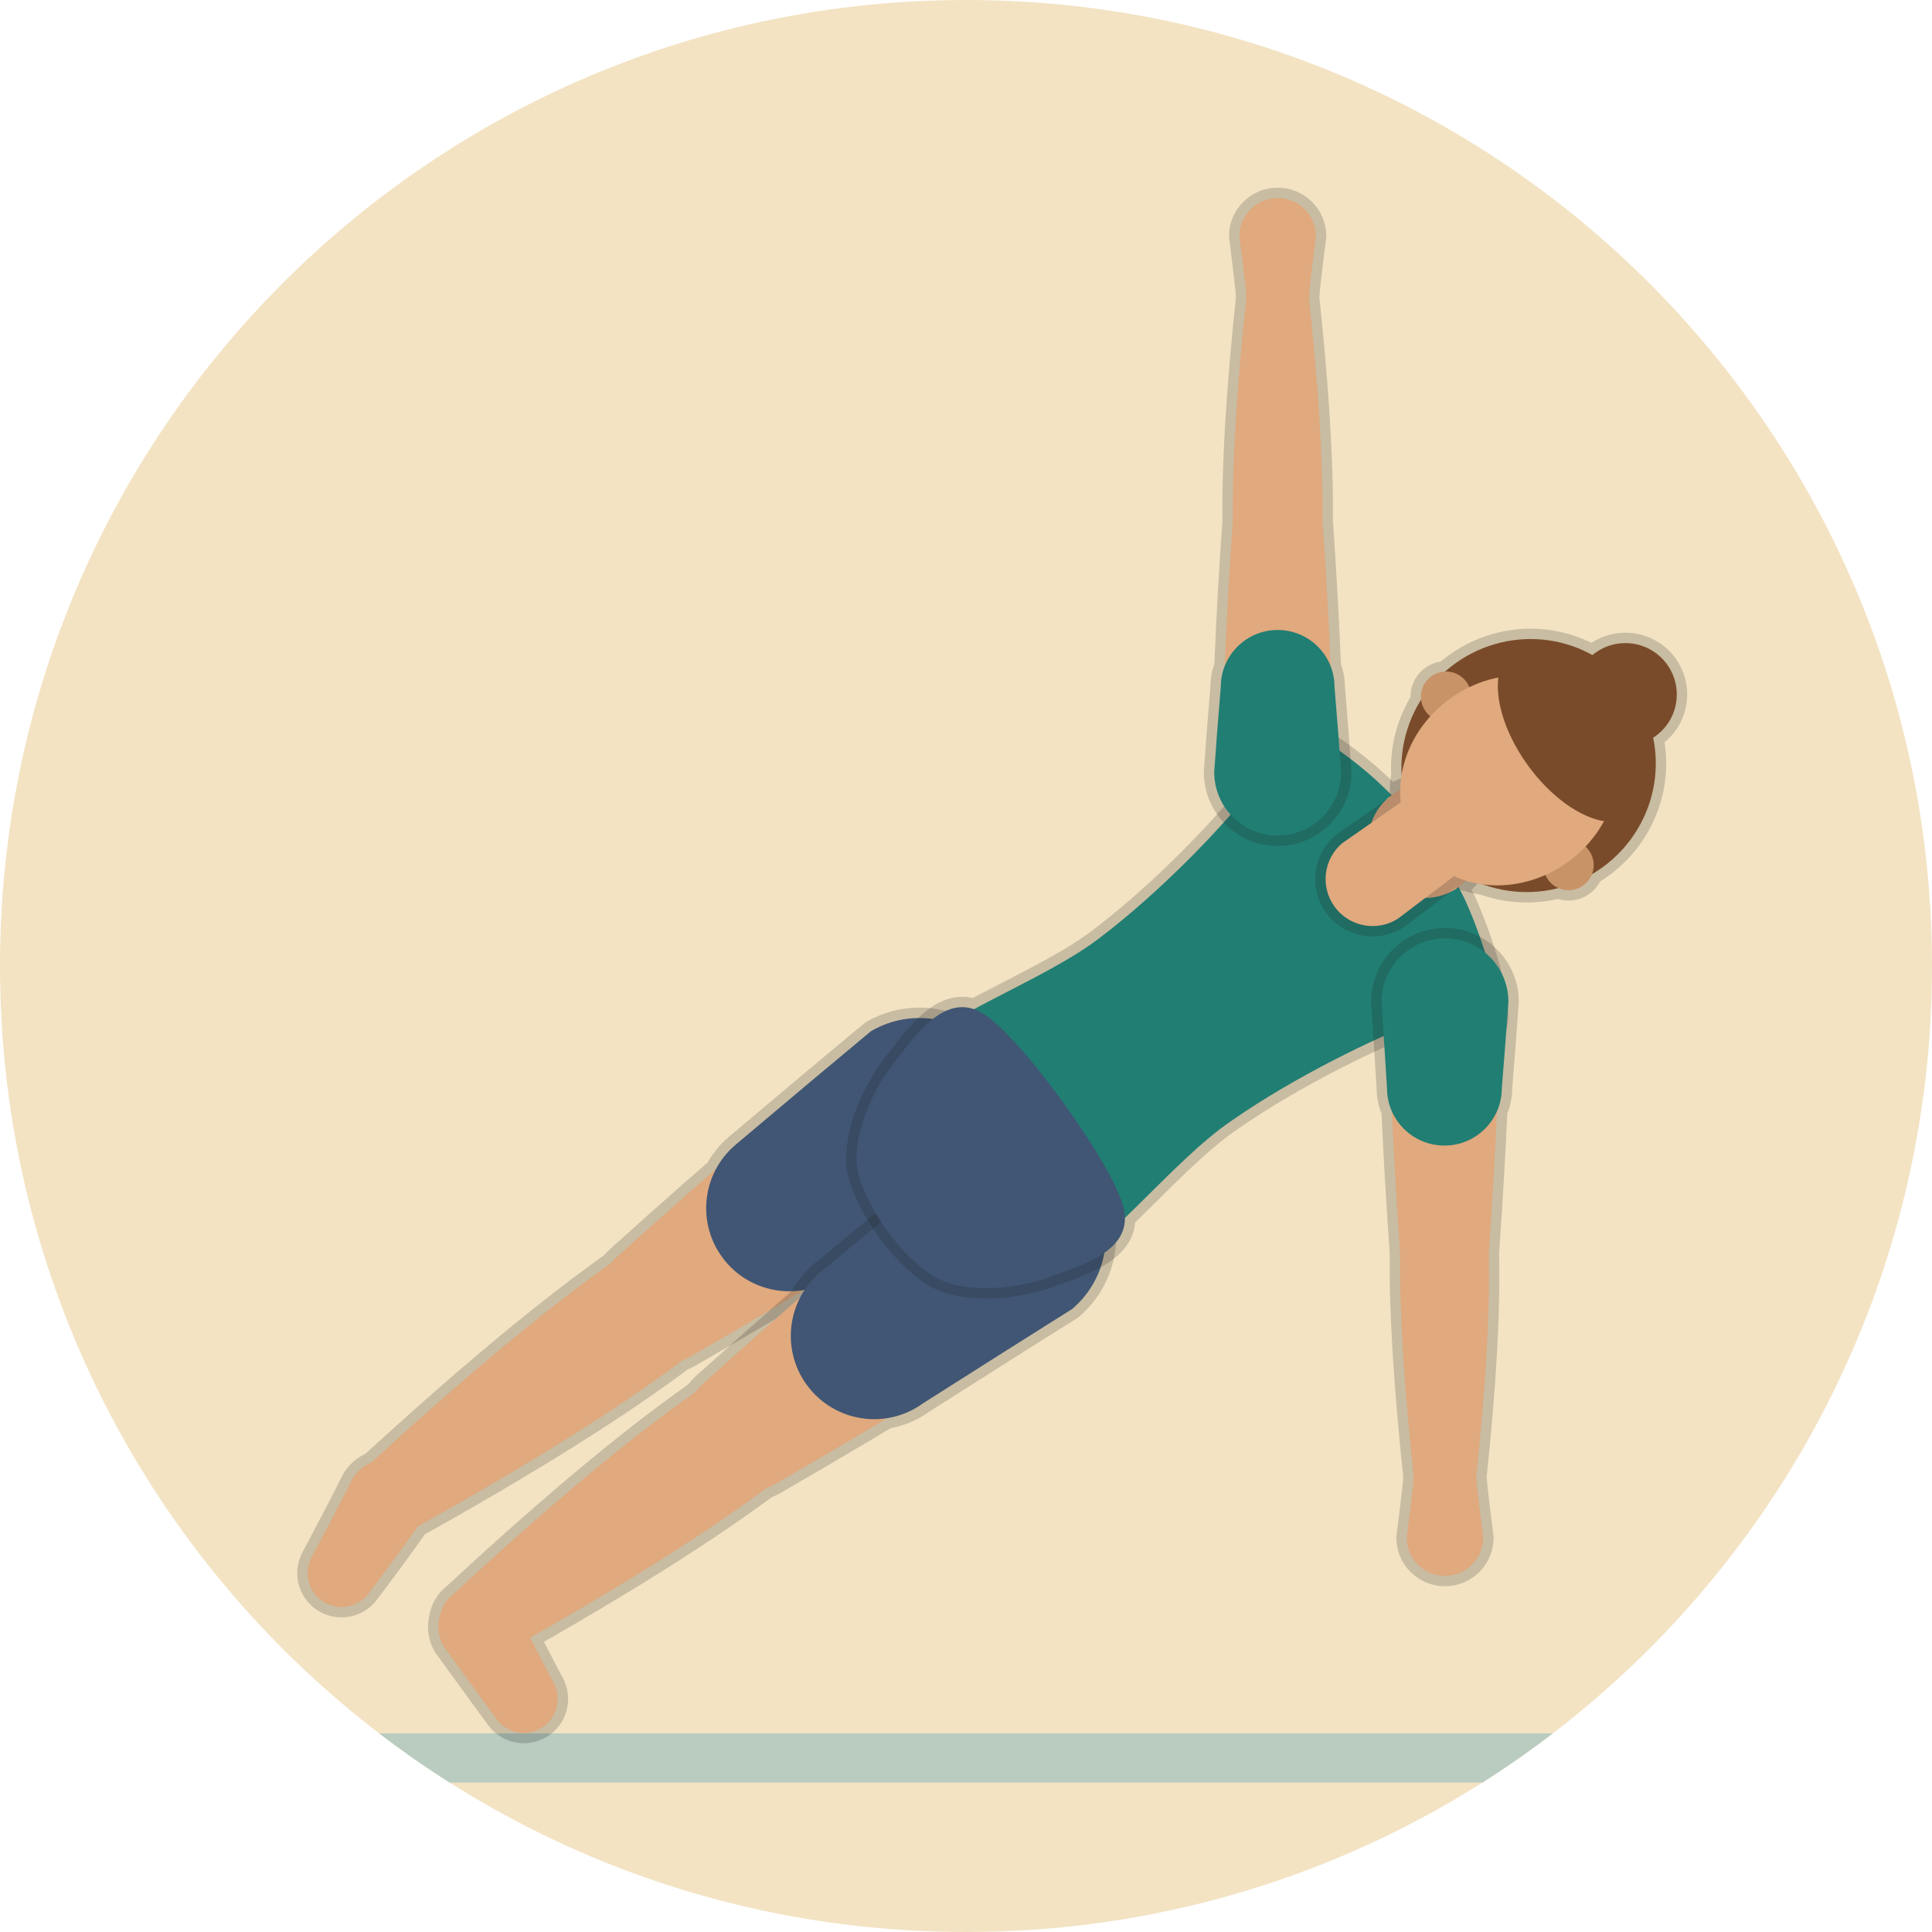
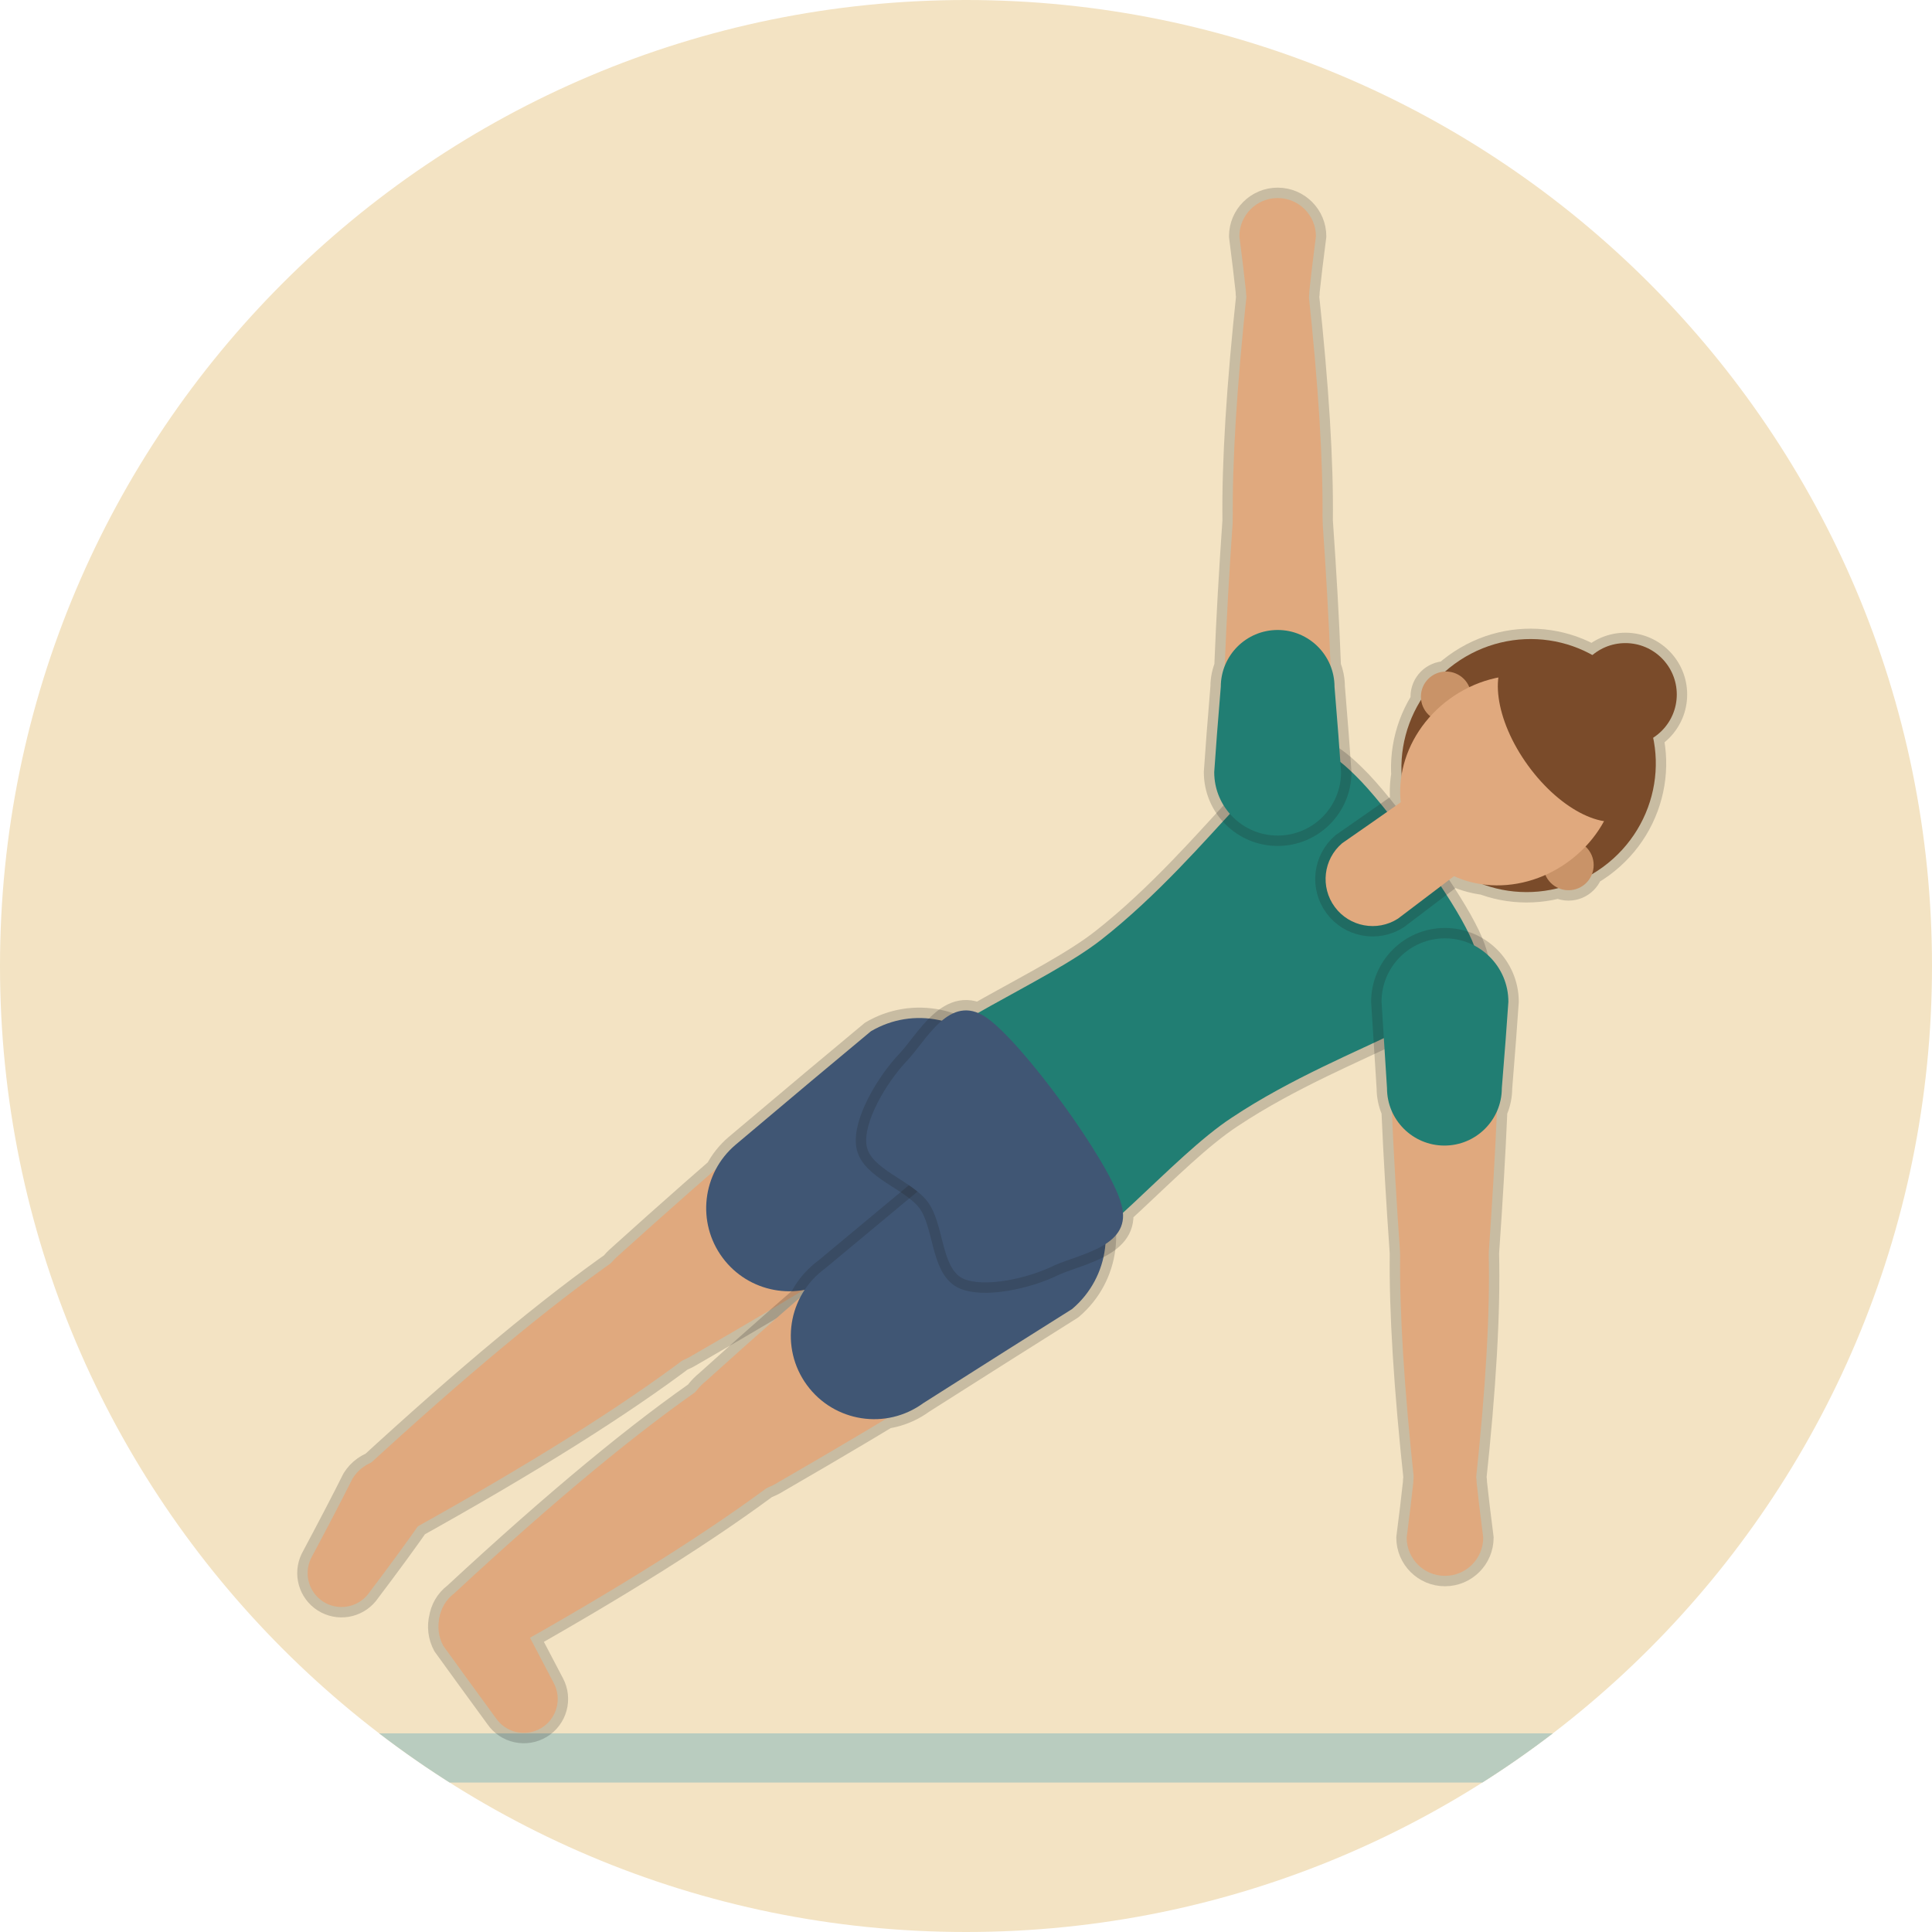
<svg xmlns="http://www.w3.org/2000/svg" viewBox="0 0 200 200" width="400" height="400" role="img" aria-label="Figure in a side plank on one straight arm with the other arm reaching up.">
  <circle cx="100" cy="100" r="100" fill="#F3E3C3" />
  <clipPath id="c1hefb8l">
    <circle cx="100" cy="100" r="100" />
  </clipPath>
  <g clip-path="url(#c1hefb8l)">
    <g transform="translate(100.0 180.0) scale(1.132)">
      <rect x="-70.795" y="-0.5" width="141.591" height="4.5" rx="2.2" fill="#B9CCBF" />
      <g>
        <path d="M-31.9 -43.9Q-41.2 -37.4 -55.0 -24.7A3.5 3.5 0 0 0 -50.9 -19.0Q-34.5 -28.1 -25.4 -35.0A5.5 5.5 0 0 0 -31.9 -43.9ZM-8.3 -64.2Q-17.6 -57.0 -32.0 -44.0A5.7 5.7 0 0 0 -25.3 -34.9Q-8.6 -44.5 1.1 -51.2A8.0 8.0 0 0 0 -8.3 -64.2ZM-8.7 -64.7Q-13.4 -60.8 -21.1 -54.3A7.6 7.6 0 0 0 -12.1 -42.1Q-3.7 -47.4 1.5 -50.7A8.7 8.7 0 0 0 -8.7 -64.7ZM-56.1 -23.8Q-57.5 -21.0 -59.9 -16.5A3.1 3.1 0 0 0 -54.7 -13.2Q-51.6 -17.3 -49.8 -19.9A3.7 3.7 0 0 0 -56.1 -23.8Z" fill="#1E1F1D" stroke="#1E1F1D" stroke-width="1.9" stroke-linejoin="round" opacity="0.2" />
        <path d="M-31.9 -43.9Q-41.2 -37.4 -55.0 -24.7A3.5 3.5 0 0 0 -50.9 -19.0Q-34.5 -28.1 -25.4 -35.0A5.5 5.5 0 0 0 -31.9 -43.9Z" fill="#E0A97E" />
        <path d="M-8.3 -64.2Q-17.6 -57.0 -32.0 -44.0A5.7 5.7 0 0 0 -25.3 -34.9Q-8.6 -44.5 1.1 -51.2A8.0 8.0 0 0 0 -8.3 -64.2Z" fill="#E0A97E" />
        <path d="M-8.7 -64.7Q-13.4 -60.8 -21.1 -54.3A7.6 7.6 0 0 0 -12.1 -42.1Q-3.7 -47.4 1.5 -50.7A8.7 8.7 0 0 0 -8.7 -64.7Z" fill="#405674" />
        <path d="M-56.1 -23.8Q-57.5 -21.0 -59.9 -16.5A3.1 3.1 0 0 0 -54.7 -13.2Q-51.6 -17.3 -49.8 -19.9A3.7 3.7 0 0 0 -56.1 -23.8Z" fill="#E0A97E" />
      </g>
      <g>
        <path d="M-23.6 -32.5Q-33.0 -26.1 -46.8 -13.3A3.5 3.5 0 0 0 -42.6 -7.7Q-26.3 -16.8 -17.2 -23.7A5.5 5.5 0 0 0 -23.6 -32.5ZM-0.1 -52.8Q-9.4 -45.7 -23.8 -32.7A5.7 5.7 0 0 0 -17.1 -23.5Q-0.3 -33.2 9.4 -39.9A8.0 8.0 0 0 0 -0.1 -52.8ZM-0.4 -53.4Q-5.2 -49.4 -12.9 -43.0A7.6 7.6 0 0 0 -3.9 -30.7Q4.6 -36.1 9.7 -39.3A8.7 8.7 0 0 0 -0.4 -53.4ZM-47.8 -8.5Q-46.0 -6.0 -43.0 -1.9A3.1 3.1 0 0 0 -37.7 -5.1Q-40.1 -9.7 -41.6 -12.5A3.7 3.7 0 0 0 -47.8 -8.5Z" fill="#1E1F1D" stroke="#1E1F1D" stroke-width="1.9" stroke-linejoin="round" opacity="0.2" />
        <path d="M-23.6 -32.5Q-33.0 -26.1 -46.8 -13.3A3.5 3.5 0 0 0 -42.6 -7.7Q-26.3 -16.8 -17.2 -23.7A5.5 5.5 0 0 0 -23.6 -32.5Z" fill="#E0A97E" />
        <path d="M-0.1 -52.8Q-9.4 -45.7 -23.8 -32.7A5.7 5.7 0 0 0 -17.1 -23.5Q-0.3 -33.2 9.4 -39.9A8.0 8.0 0 0 0 -0.1 -52.8Z" fill="#E0A97E" />
        <path d="M-0.4 -53.4Q-5.2 -49.4 -12.9 -43.0A7.6 7.6 0 0 0 -3.9 -30.7Q4.6 -36.1 9.7 -39.3A8.7 8.7 0 0 0 -0.4 -53.4Z" fill="#405674" />
        <path d="M-47.8 -8.5Q-46.0 -6.0 -43.0 -1.9A3.1 3.1 0 0 0 -37.7 -5.1Q-40.1 -9.7 -41.6 -12.5A3.7 3.7 0 0 0 -47.8 -8.5Z" fill="#E0A97E" />
      </g>
      <g>
-         <path d="M-6.4 -61.5C-3.7 -65.6 6.9 -69.1 12.3 -73.3C17.7 -77.4 23.4 -83.3 26.0 -86.7C28.6 -90.1 25.8 -93.5 27.8 -93.5C29.8 -93.6 35.1 -90.0 38.0 -87.2C41.0 -84.4 43.8 -80.5 45.6 -76.8C47.3 -73.1 49.2 -67.0 48.5 -65.1C47.8 -63.3 45.4 -67.0 41.4 -65.6C37.4 -64.1 30.0 -60.5 24.4 -56.6C18.7 -52.8 12.1 -43.8 7.5 -42.5C2.8 -41.2 -1.2 -45.9 -3.5 -49.1C-5.8 -52.2 -9.0 -57.5 -6.4 -61.5ZM-6.6 -61.8C-4.7 -64.2 -1.9 -68.5 1.6 -66.3C5.1 -64.1 13.4 -52.6 14.4 -48.6C15.4 -44.6 10.5 -43.3 7.6 -42.2C4.8 -41.2 0.1 -40.6 -2.8 -42.2C-5.7 -43.8 -9.2 -48.6 -9.9 -51.9C-10.5 -55.1 -8.5 -59.4 -6.6 -61.8ZM42.0 -76.9A5.2 5.2 0.0 1 0 42.0 -87.3A5.2 5.2 0.0 1 0 42.0 -76.9Z" fill="#1E1F1D" stroke="#1E1F1D" stroke-width="1.9" stroke-linejoin="round" opacity="0.2" />
-         <path d="M-6.4 -61.5C-3.7 -65.6 6.9 -69.1 12.3 -73.3C17.7 -77.4 23.4 -83.3 26.0 -86.7C28.6 -90.1 25.8 -93.5 27.8 -93.5C29.8 -93.6 35.1 -90.0 38.0 -87.2C41.0 -84.4 43.8 -80.5 45.6 -76.8C47.3 -73.1 49.2 -67.0 48.5 -65.1C47.8 -63.3 45.4 -67.0 41.4 -65.6C37.4 -64.1 30.0 -60.5 24.4 -56.6C18.7 -52.8 12.1 -43.8 7.5 -42.5C2.8 -41.2 -1.2 -45.9 -3.5 -49.1C-5.8 -52.2 -9.0 -57.5 -6.4 -61.5Z" fill="#217E73" />
-         <path d="M-6.6 -61.8C-4.7 -64.2 -1.9 -68.5 1.6 -66.3C5.1 -64.1 13.4 -52.6 14.4 -48.6C15.4 -44.6 10.5 -43.3 7.6 -42.2C4.8 -41.2 0.1 -40.6 -2.8 -42.2C-5.7 -43.8 -9.2 -48.6 -9.9 -51.9C-10.5 -55.1 -8.5 -59.4 -6.6 -61.8Z" fill="#405674" />
-         <path d="M42.0 -76.9A5.2 5.2 0.0 1 0 42.0 -87.3A5.2 5.2 0.0 1 0 42.0 -76.9Z" fill="#E0A97E" />
+         <path d="M-6.0 -61.0C-3.5 -64.9 7.3 -69.1 12.4 -73.1C17.5 -77.1 21.9 -82.2 24.7 -85.2C27.5 -88.1 27.5 -90.2 29.3 -90.7C31.2 -91.1 32.9 -90.8 35.6 -88.1C38.4 -85.4 43.9 -77.7 45.7 -74.2C47.5 -70.8 47.2 -69.0 46.2 -67.5C45.2 -65.9 43.2 -66.5 39.5 -64.7C35.9 -62.9 29.7 -60.4 24.3 -56.8C18.8 -53.2 11.6 -44.2 7.1 -43.0C2.6 -41.8 -0.5 -46.7 -2.7 -49.7C-4.9 -52.7 -8.5 -57.1 -6.0 -61.0ZM-5.4 -62.0C-3.6 -63.9 -1.5 -68.2 1.8 -66.0C5.1 -63.8 13.2 -52.7 14.2 -48.9C15.3 -45.1 10.6 -44.4 8.1 -43.3C5.7 -42.1 1.6 -41.2 -0.3 -42.1C-2.3 -43.1 -2.0 -47.1 -3.5 -49.1C-5.0 -51.1 -8.8 -52.1 -9.1 -54.3C-9.4 -56.4 -7.3 -60.0 -5.4 -62.0Z" fill="#1E1F1D" stroke="#1E1F1D" stroke-width="1.9" stroke-linejoin="round" opacity="0.2" />
+         <path d="M-6.0 -61.0C-3.5 -64.9 7.3 -69.1 12.4 -73.1C17.5 -77.1 21.9 -82.2 24.7 -85.2C27.5 -88.1 27.5 -90.2 29.3 -90.7C31.2 -91.1 32.9 -90.8 35.6 -88.1C38.4 -85.4 43.9 -77.7 45.7 -74.2C47.5 -70.8 47.2 -69.0 46.2 -67.5C45.2 -65.9 43.2 -66.5 39.5 -64.7C35.9 -62.9 29.7 -60.4 24.3 -56.8C18.8 -53.2 11.6 -44.2 7.1 -43.0C2.6 -41.8 -0.5 -46.7 -2.7 -49.7C-4.9 -52.7 -8.5 -57.1 -6.0 -61.0Z" fill="#217E73" />
+         <path d="M-5.4 -62.0C-3.6 -63.9 -1.5 -68.2 1.8 -66.0C5.1 -63.8 13.2 -52.7 14.2 -48.9C15.3 -45.1 10.6 -44.4 8.1 -43.3C5.7 -42.1 1.6 -41.2 -0.3 -42.1C-2.3 -43.1 -2.0 -47.1 -3.5 -49.1C-5.0 -51.1 -8.8 -52.1 -9.1 -54.3C-9.4 -56.4 -7.3 -60.0 -5.4 -62.0Z" fill="#405674" />
      </g>
      <g>
        <path d="M33.5 -88.4Q33.6 -97.1 32.6 -111.4A4.1 4.1 0 0 0 24.4 -111.4Q23.4 -97.1 23.5 -88.4A5.0 5.0 0 0 0 33.5 -88.4ZM34.3 -88.4Q34.1 -91.4 33.7 -96.2A5.2 5.2 0 0 0 23.3 -96.2Q22.9 -91.4 22.7 -88.4A5.8 5.8 0 0 0 34.3 -88.4ZM32.6 -111.4Q32.7 -119.4 31.3 -132.4A2.8 2.8 0 0 0 25.7 -132.4Q24.3 -119.4 24.4 -111.4A4.1 4.1 0 0 0 32.6 -111.4ZM31.4 -132.4Q31.6 -134.3 32.0 -137.4A3.5 3.5 0 0 0 25.0 -137.4Q25.4 -134.3 25.6 -132.4A2.9 2.9 0 0 0 31.4 -132.4Z" fill="#1E1F1D" stroke="#1E1F1D" stroke-width="1.9" stroke-linejoin="round" opacity="0.2" />
        <path d="M33.5 -88.4Q33.6 -97.1 32.6 -111.4A4.1 4.1 0 0 0 24.4 -111.4Q23.4 -97.1 23.5 -88.4A5.0 5.0 0 0 0 33.5 -88.4Z" fill="#E0A97E" />
        <path d="M34.3 -88.4Q34.1 -91.4 33.7 -96.2A5.2 5.2 0 0 0 23.3 -96.2Q22.9 -91.4 22.7 -88.4A5.8 5.8 0 0 0 34.3 -88.4Z" fill="#217E73" />
        <path d="M32.6 -111.4Q32.7 -119.4 31.3 -132.4A2.8 2.8 0 0 0 25.7 -132.4Q24.3 -119.4 24.4 -111.4A4.1 4.1 0 0 0 32.6 -111.4Z" fill="#E0A97E" />
        <path d="M31.4 -132.4Q31.6 -134.3 32.0 -137.4A3.5 3.5 0 0 0 25.0 -137.4Q25.4 -134.3 25.6 -132.4A2.9 2.9 0 0 0 31.4 -132.4Z" fill="#E0A97E" />
      </g>
      <g>
        <path d="M38.7 -67.4Q38.7 -58.6 39.7 -44.4A4.1 4.1 0 0 0 47.8 -44.4Q48.8 -58.6 48.8 -67.4A5.0 5.0 0 0 0 38.7 -67.4ZM38.0 -67.4Q38.2 -64.4 38.5 -59.5A5.2 5.2 0 0 0 49.0 -59.5Q49.4 -64.4 49.6 -67.4A5.8 5.8 0 0 0 38.0 -67.4ZM39.7 -44.4Q39.6 -36.4 41.0 -23.4A2.8 2.8 0 0 0 46.6 -23.4Q48.0 -36.4 47.8 -44.4A4.1 4.1 0 0 0 39.7 -44.4ZM40.9 -23.4Q40.7 -21.5 40.3 -18.4A3.5 3.5 0 0 0 47.3 -18.4Q46.9 -21.5 46.7 -23.4A2.9 2.9 0 0 0 40.9 -23.4Z" fill="#1E1F1D" stroke="#1E1F1D" stroke-width="1.9" stroke-linejoin="round" opacity="0.2" />
        <path d="M38.7 -67.4Q38.7 -58.6 39.7 -44.4A4.1 4.1 0 0 0 47.8 -44.4Q48.8 -58.6 48.8 -67.4A5.0 5.0 0 0 0 38.7 -67.4Z" fill="#E0A97E" />
        <path d="M38.0 -67.4Q38.2 -64.4 38.5 -59.5A5.2 5.2 0 0 0 49.0 -59.5Q49.4 -64.4 49.6 -67.4A5.8 5.8 0 0 0 38.0 -67.4Z" fill="#217E73" />
        <path d="M39.7 -44.4Q39.6 -36.4 41.0 -23.4A2.8 2.8 0 0 0 46.6 -23.4Q48.0 -36.4 47.8 -44.4A4.1 4.1 0 0 0 39.7 -44.4Z" fill="#E0A97E" />
        <path d="M40.9 -23.4Q40.7 -21.5 40.3 -18.4A3.5 3.5 0 0 0 47.3 -18.4Q46.9 -21.5 46.7 -23.4A2.9 2.9 0 0 0 40.9 -23.4Z" fill="#E0A97E" />
      </g>
      <g>
        <path d="M39.5 -75.0Q44.5 -78.8 52.6 -84.9A4.0 4.0 0 0 0 47.9 -91.4Q39.6 -85.5 34.4 -81.9A4.3 4.3 0 0 0 39.5 -75.0ZM60.3 -90.8A4.7 4.7 0.0 1 0 60.3 -100.2A4.7 4.7 0.0 1 0 60.3 -90.8ZM42.0 -82.1A11.5 11.7 54.0 1 0 60.9 -95.9A11.5 11.7 54.0 1 0 42.0 -82.1ZM55.1 -77.6A2.3 2.3 0.0 1 0 55.1 -82.2A2.3 2.3 0.0 1 0 55.1 -77.6ZM43.9 -93.0A2.3 2.3 0.0 1 0 43.9 -97.6A2.3 2.3 0.0 1 0 43.9 -93.0ZM41.3 -81.6A9.2 10.3 54.0 1 0 58.0 -93.7A9.2 10.3 54.0 1 0 41.3 -81.6ZM51.4 -89.0A9.3 5.0 54.0 1 0 59.5 -94.9A9.3 5.0 54.0 1 0 51.4 -89.0Z" fill="#1E1F1D" stroke="#1E1F1D" stroke-width="1.9" stroke-linejoin="round" opacity="0.2" />
        <path d="M39.5 -75.0Q44.5 -78.8 52.6 -84.9A4.0 4.0 0 0 0 47.9 -91.4Q39.6 -85.5 34.4 -81.9A4.3 4.3 0 0 0 39.5 -75.0Z" fill="#E0A97E" />
        <path d="M60.3 -90.8A4.7 4.7 0.0 1 0 60.3 -100.2A4.7 4.7 0.0 1 0 60.3 -90.8Z" fill="#7A4B2A" />
        <path d="M42.0 -82.1A11.5 11.7 54.0 1 0 60.9 -95.9A11.5 11.7 54.0 1 0 42.0 -82.1Z" fill="#7A4B2A" />
        <path d="M55.1 -77.6A2.3 2.3 0.0 1 0 55.1 -82.2A2.3 2.3 0.0 1 0 55.1 -77.6Z" fill="#C99368" />
        <path d="M43.9 -93.0A2.3 2.3 0.0 1 0 43.9 -97.6A2.3 2.3 0.0 1 0 43.9 -93.0Z" fill="#C99368" />
        <path d="M41.3 -81.6A9.2 10.3 54.0 1 0 58.0 -93.7A9.2 10.3 54.0 1 0 41.3 -81.6Z" fill="#E0A97E" />
        <path d="M51.4 -89.0A9.3 5.0 54.0 1 0 59.5 -94.9A9.3 5.0 54.0 1 0 51.4 -89.0Z" fill="#7A4B2A" />
      </g>
    </g>
  </g>
</svg>
